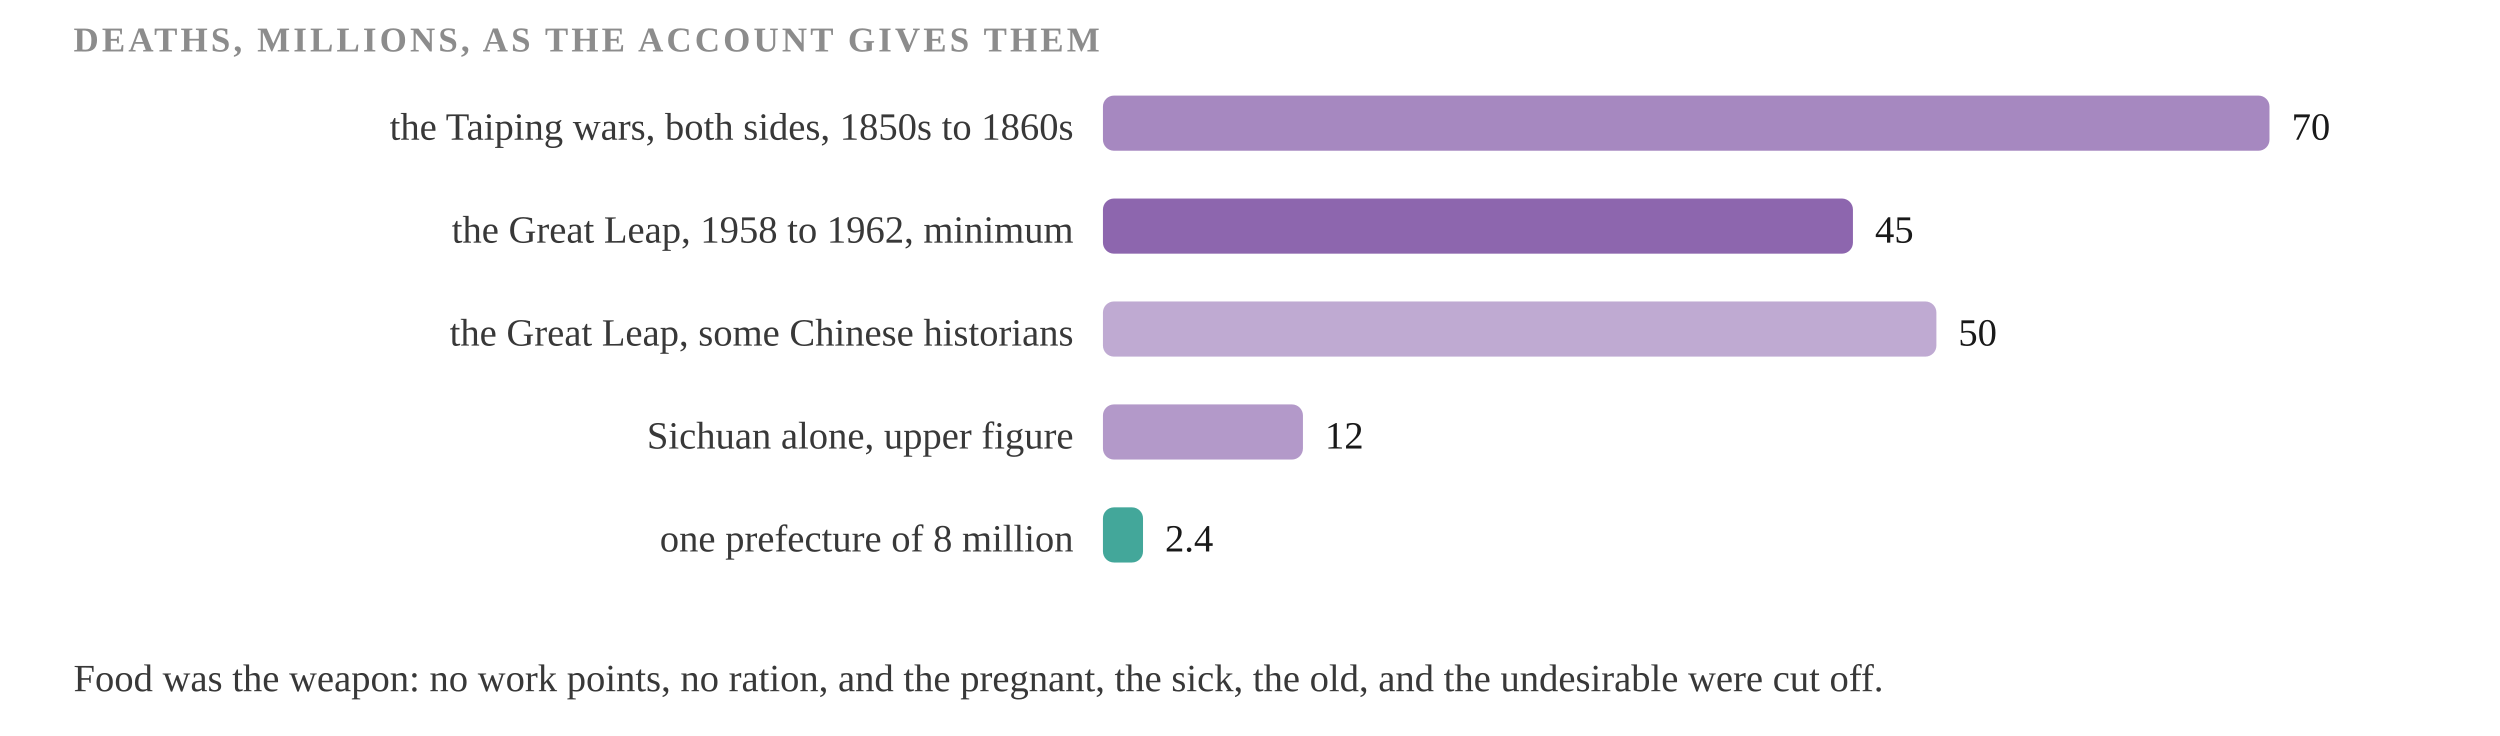
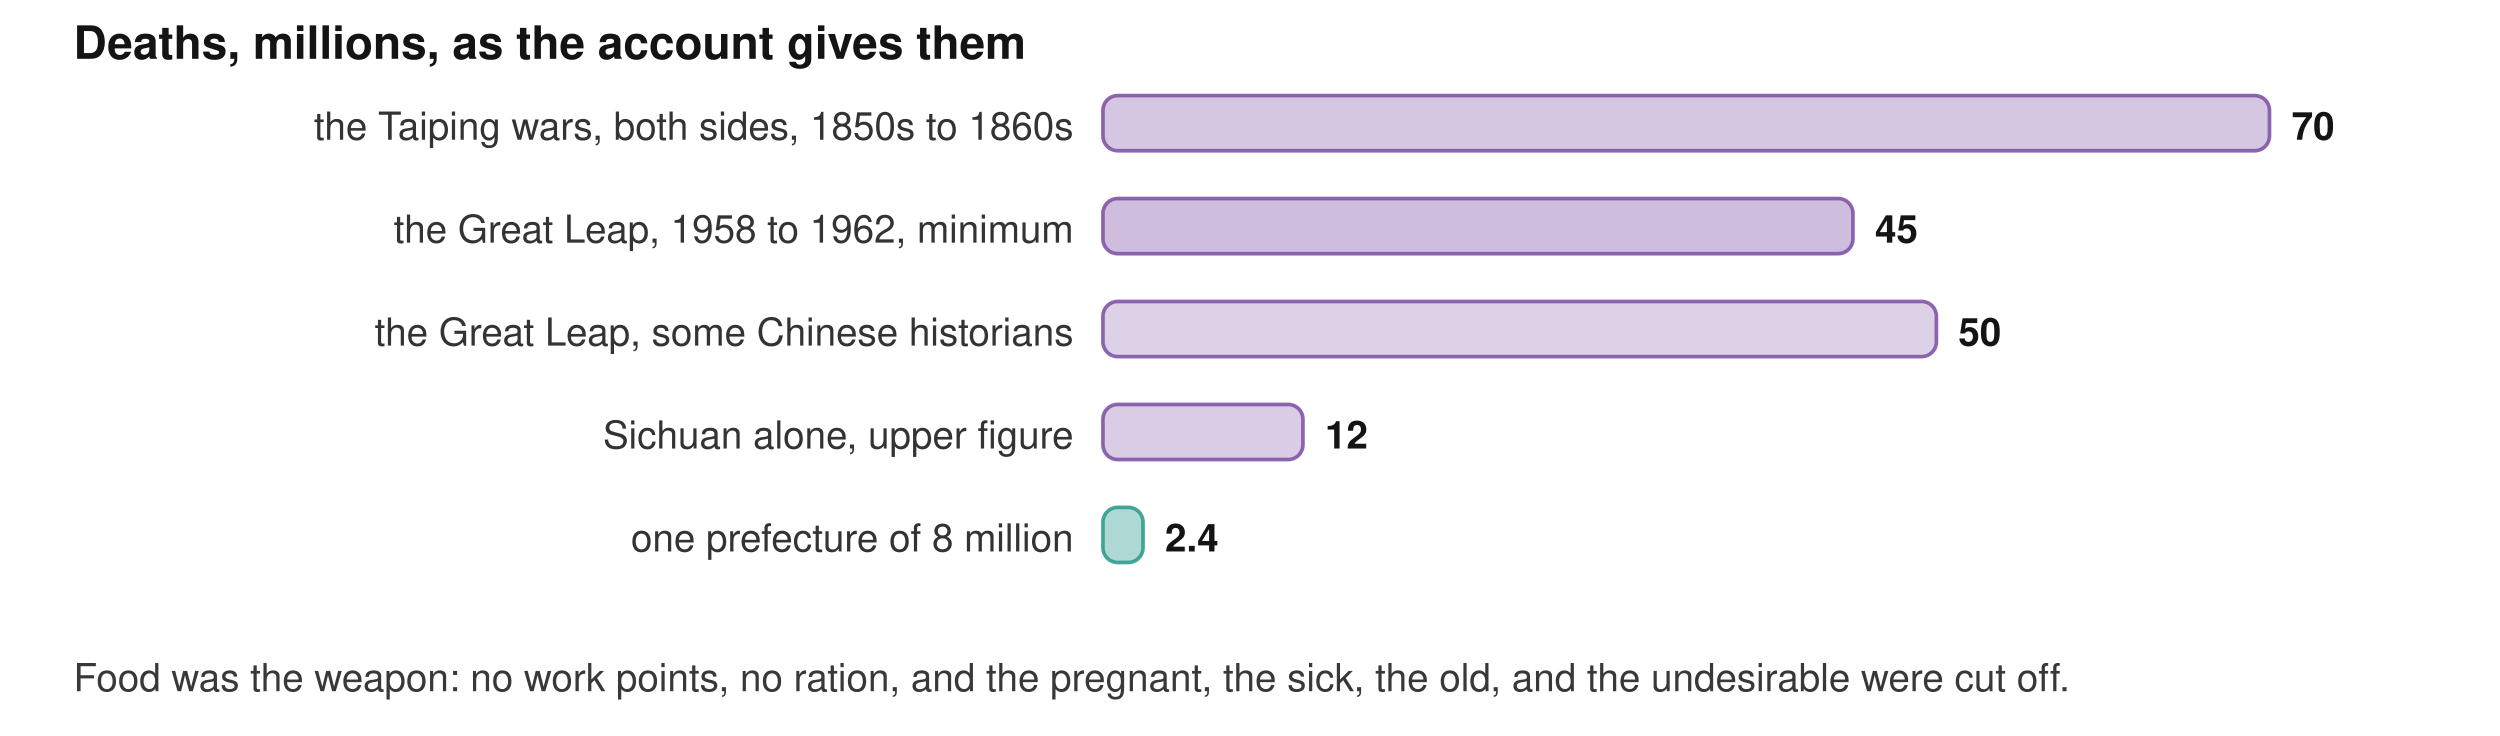
- <svg xmlns="http://www.w3.org/2000/svg" viewBox="0 0 680 200" width="680" role="img" aria-label="deaths, millions, as the account gives them" style="max-width:100%;height:auto">
-   <text x="20" y="14" font-size="9.5" fill="currentColor" opacity="0.45" text-anchor="start" font-weight="700" letter-spacing=".09em">DEATHS, MILLIONS, AS THE ACCOUNT GIVES THEM</text>
-   <text x="292" y="38" font-size="10.5" fill="currentColor" opacity="0.78" text-anchor="end">the Taiping wars, both sides, 1850s to 1860s</text>
+ <svg xmlns="http://www.w3.org/2000/svg" viewBox="0 0 680 200" width="680" role="img" aria-label="deaths, millions, as the account gives them" style="max-width:100%;height:auto" font-family="-apple-system, 'Segoe UI', Helvetica, Arial, sans-serif">
+   <text x="20" y="16" font-size="12.5" fill="currentColor" opacity="0.92" text-anchor="start" font-weight="700">Deaths, millions, as the account gives them</text>
+   <text x="292" y="38" font-size="10.5" fill="currentColor" opacity="0.8" text-anchor="end">the Taiping wars, both sides, 1850s to 1860s</text>
  <g>
-     <rect x="300.0" y="26.0" width="317.3" height="15.0" rx="3" fill="rgba(129,86,166,0.7)" />
+     <rect x="300.0" y="26.0" width="317.3" height="15.0" rx="4" fill="rgba(129,86,166,0.33)" stroke="rgba(129,86,166,.9)" stroke-width="1" />
  </g>
-   <text x="623.333" y="38" font-size="10.5" fill="currentColor" opacity="0.9" text-anchor="start">70</text>
-   <text x="292" y="66" font-size="10.5" fill="currentColor" opacity="0.78" text-anchor="end">the Great Leap, 1958 to 1962, minimum</text>
+   <text x="623.333" y="38" font-size="10.5" fill="currentColor" opacity="0.92" text-anchor="start" font-weight="600">70</text>
+   <text x="292" y="66" font-size="10.5" fill="currentColor" opacity="0.8" text-anchor="end">the Great Leap, 1958 to 1962, minimum</text>
  <g>
-     <rect x="300.0" y="54.0" width="204.0" height="15.0" rx="3" fill="rgba(129,86,166,0.9)" />
+     <rect x="300.0" y="54.0" width="204.0" height="15.0" rx="4" fill="rgba(129,86,166,0.39)" stroke="rgba(129,86,166,.9)" stroke-width="1" />
  </g>
-   <text x="510.0" y="66" font-size="10.5" fill="currentColor" opacity="0.9" text-anchor="start">45</text>
-   <text x="292" y="94" font-size="10.5" fill="currentColor" opacity="0.78" text-anchor="end">the Great Leap, some Chinese historians</text>
+   <text x="510.0" y="66" font-size="10.5" fill="currentColor" opacity="0.92" text-anchor="start" font-weight="600">45</text>
+   <text x="292" y="94" font-size="10.5" fill="currentColor" opacity="0.8" text-anchor="end">the Great Leap, some Chinese historians</text>
  <g>
-     <rect x="300.0" y="82.0" width="226.7" height="15.0" rx="3" fill="rgba(129,86,166,0.5)" />
+     <rect x="300.0" y="82.0" width="226.7" height="15.0" rx="4" fill="rgba(129,86,166,0.27)" stroke="rgba(129,86,166,.9)" stroke-width="1" />
  </g>
-   <text x="532.667" y="94" font-size="10.5" fill="currentColor" opacity="0.9" text-anchor="start">50</text>
-   <text x="292" y="122" font-size="10.5" fill="currentColor" opacity="0.78" text-anchor="end">Sichuan alone, upper figure</text>
+   <text x="532.667" y="94" font-size="10.5" fill="currentColor" opacity="0.92" text-anchor="start" font-weight="600">50</text>
+   <text x="292" y="122" font-size="10.5" fill="currentColor" opacity="0.8" text-anchor="end">Sichuan alone, upper figure</text>
  <g>
-     <rect x="300.0" y="110.0" width="54.4" height="15.0" rx="3" fill="rgba(129,86,166,0.6)" />
+     <rect x="300.0" y="110.0" width="54.4" height="15.0" rx="4" fill="rgba(129,86,166,0.3)" stroke="rgba(129,86,166,.9)" stroke-width="1" />
  </g>
-   <text x="360.4" y="122" font-size="10.5" fill="currentColor" opacity="0.9" text-anchor="start">12</text>
-   <text x="292" y="150" font-size="10.5" fill="currentColor" opacity="0.78" text-anchor="end">one prefecture of 8 million</text>
+   <text x="360.4" y="122" font-size="10.5" fill="currentColor" opacity="0.92" text-anchor="start" font-weight="600">12</text>
+   <text x="292" y="150" font-size="10.5" fill="currentColor" opacity="0.8" text-anchor="end">one prefecture of 8 million</text>
  <g>
-     <rect x="300.0" y="138.0" width="10.9" height="15.0" rx="3" fill="rgba(47,158,143,0.9)" />
+     <rect x="300.0" y="138.0" width="10.9" height="15.0" rx="4" fill="rgba(47,158,143,0.39)" stroke="rgba(47,158,143,.9)" stroke-width="1" />
  </g>
-   <text x="316.88" y="150" font-size="10.5" fill="currentColor" opacity="0.9" text-anchor="start">2.4</text>
+   <text x="316.88" y="150" font-size="10.5" fill="currentColor" opacity="0.92" text-anchor="start" font-weight="600">2.4</text>
  <text x="20" y="188" font-size="10.5" fill="currentColor" opacity="0.78" text-anchor="start">Food was the weapon: no work points, no ration, and the pregnant, the sick, the old, and the undesirable were cut off.</text>
</svg>
